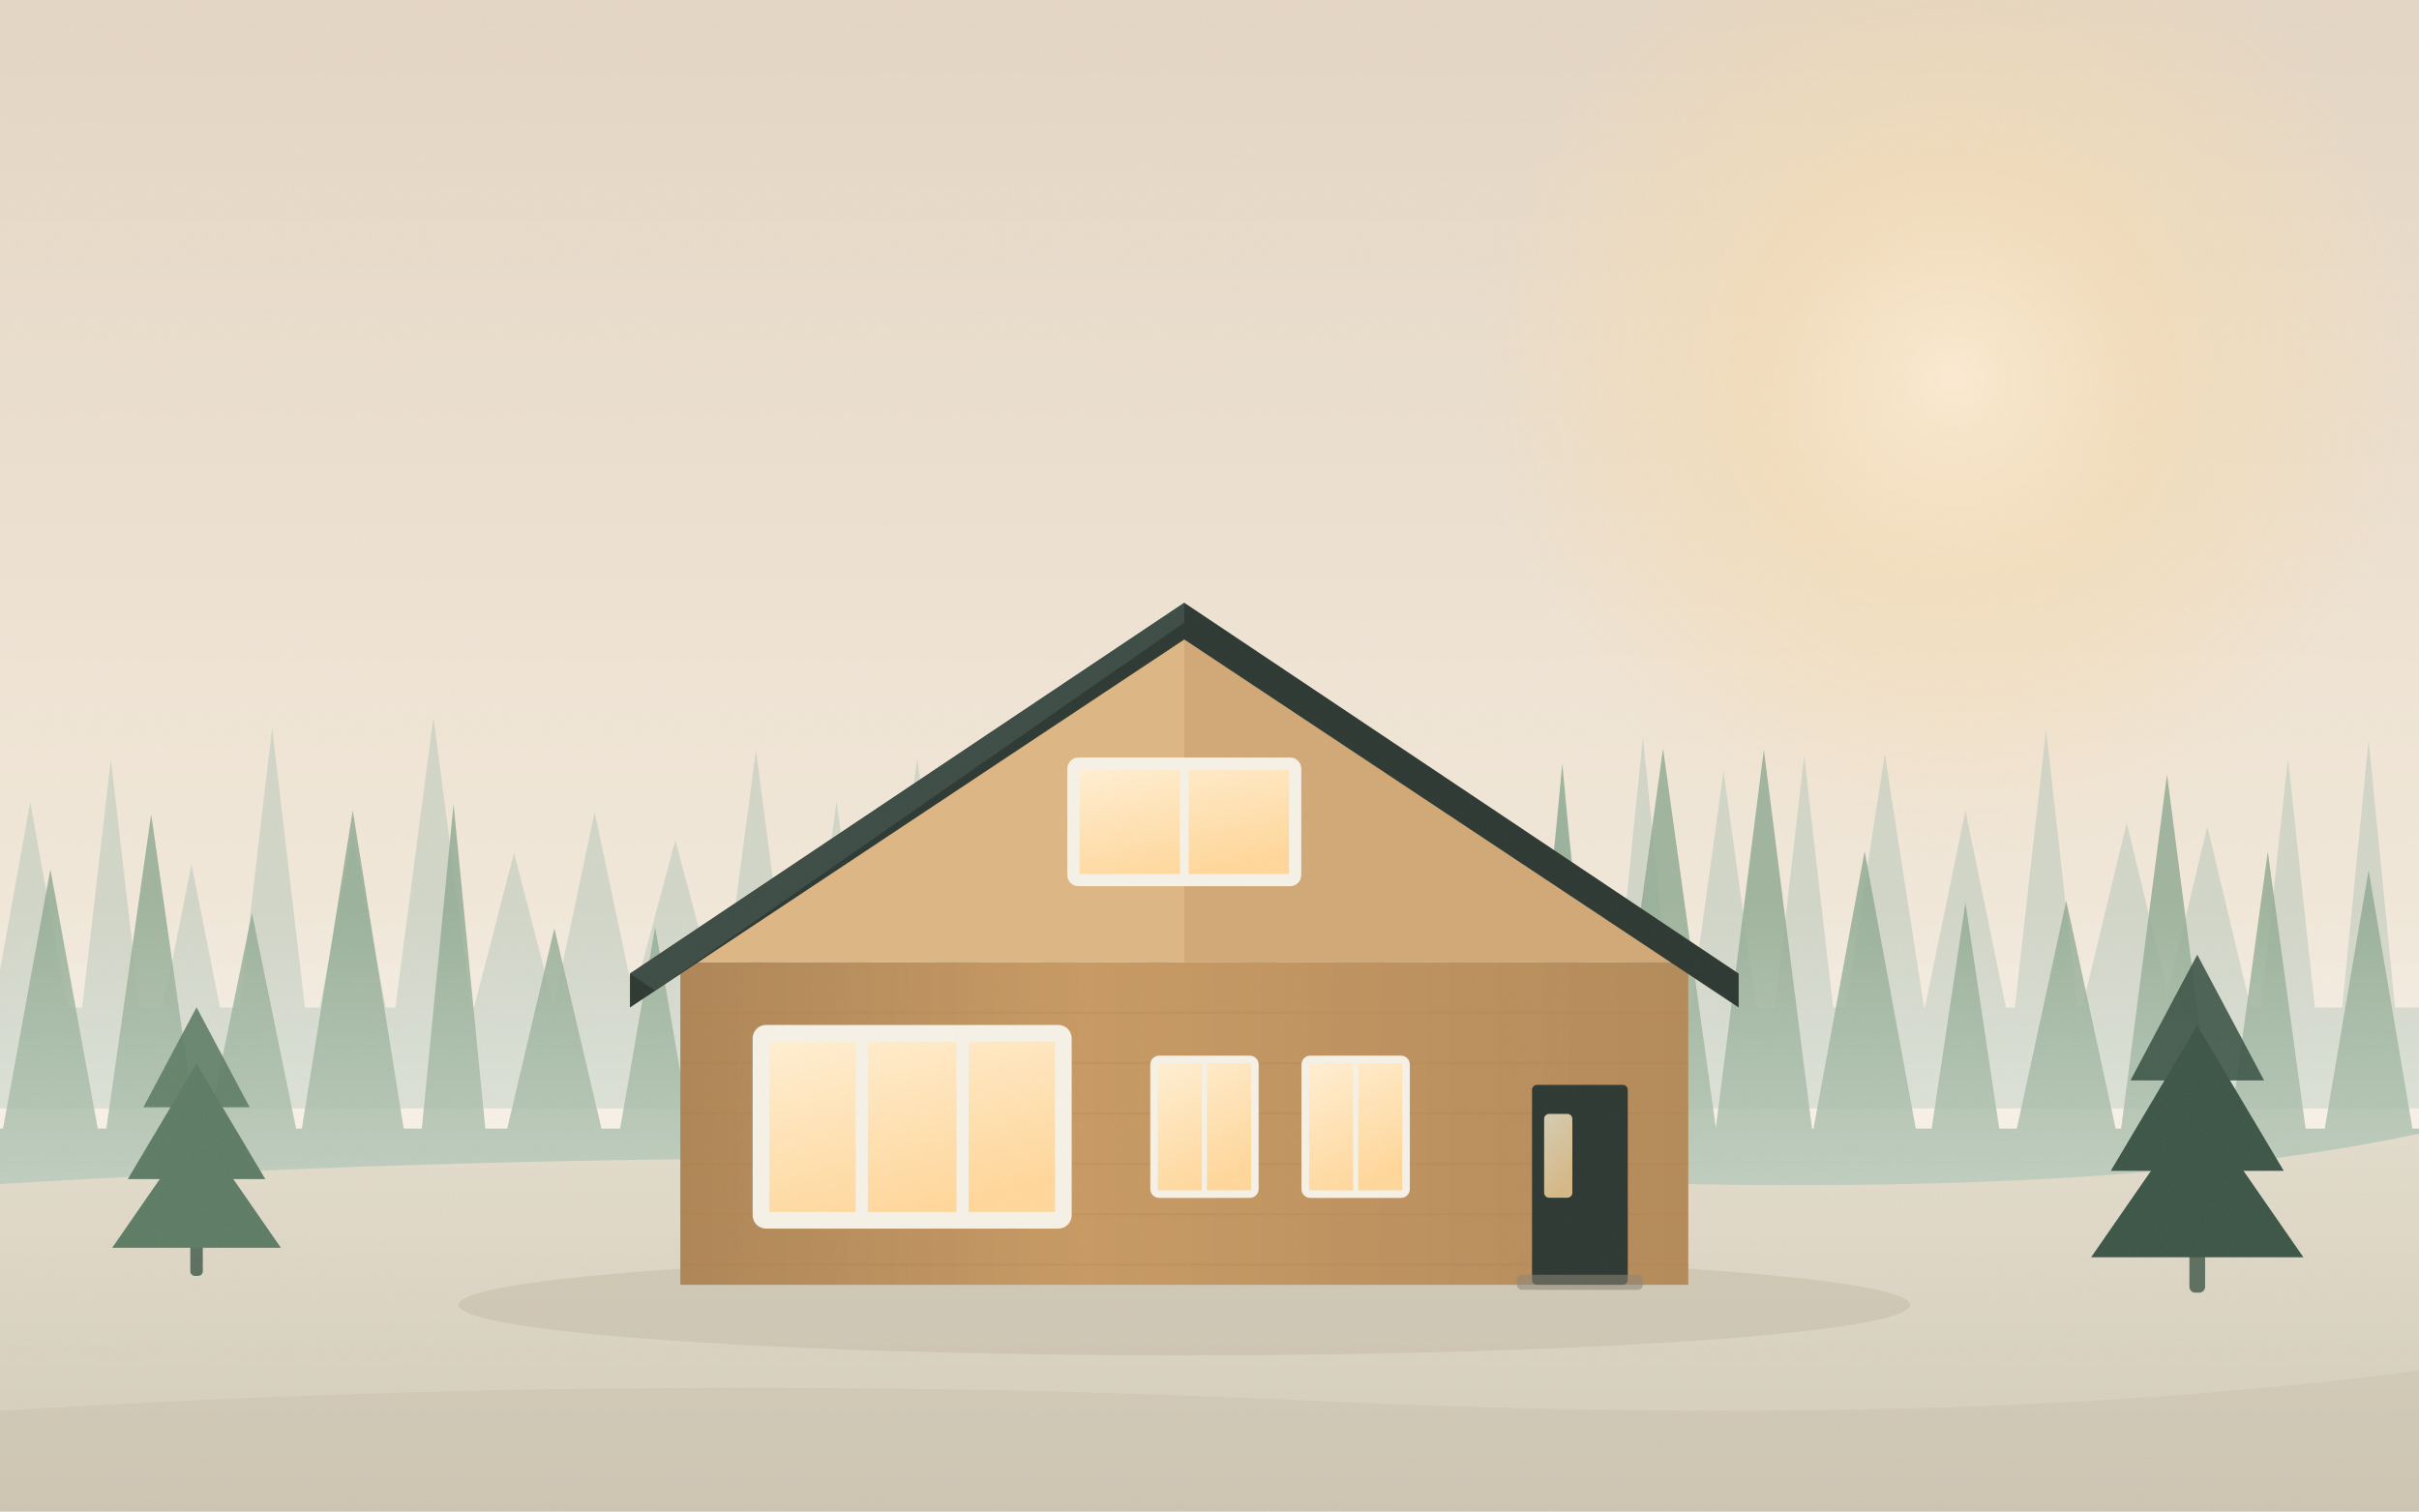
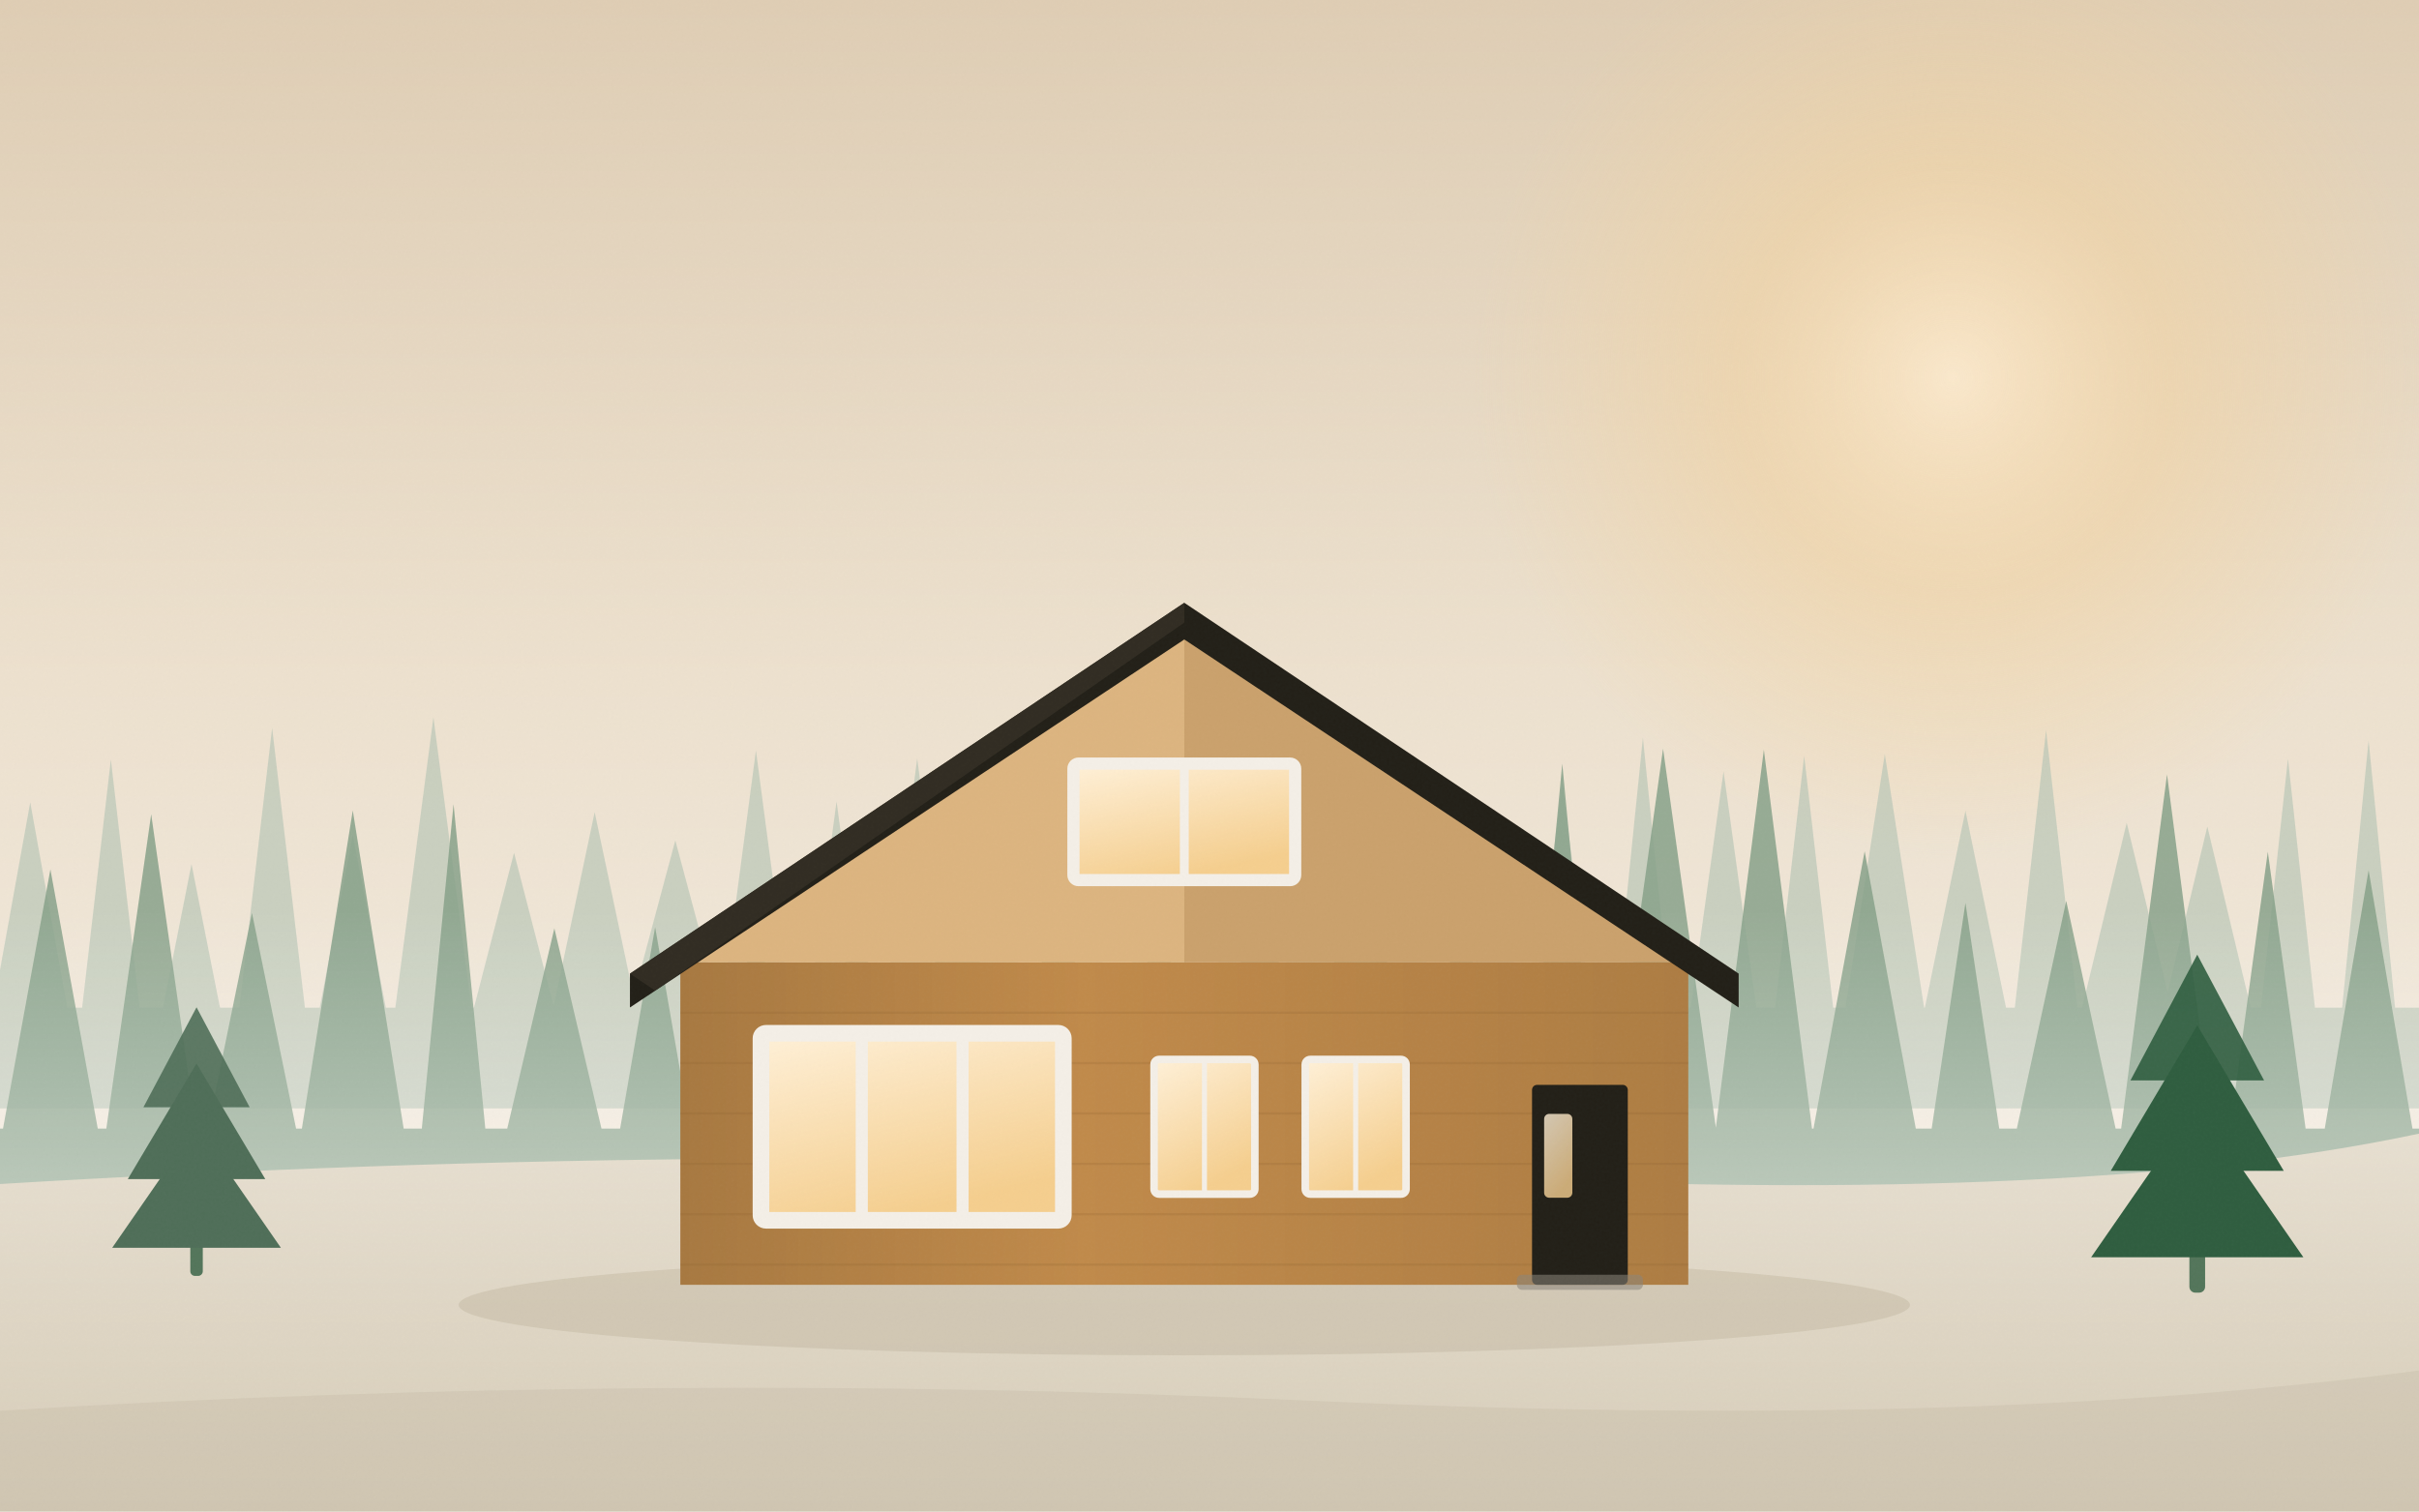
<svg xmlns="http://www.w3.org/2000/svg" viewBox="0 0 960 600" role="img" aria-label="Каркасный дом КД-23, 6×6 м, 55 м²">
  <defs>
    <linearGradient id="sky" x1="0" y1="0" x2="0" y2="1">
-       <stop offset="0" stop-color="#E4D6C3" />
-       <stop offset=".45" stop-color="#EFE4D4" />
-       <stop offset="1" stop-color="#F6F1E7" />
+       <stop offset="0" stop-color="#DFCDB4" />
+       <stop offset=".45" stop-color="#EDE1CE" />
+       <stop offset="1" stop-color="#F4EFE7" />
    </linearGradient>
    <radialGradient id="sunGlow" cx=".5" cy=".5" r=".5">
-       <stop offset="0" stop-color="#FBEBD2" stop-opacity=".95" />
-       <stop offset=".45" stop-color="#F7DCB0" stop-opacity=".55" />
-       <stop offset="1" stop-color="#F7DCB0" stop-opacity="0" />
+       <stop offset="0" stop-color="#FBE9CC" stop-opacity=".95" />
+       <stop offset=".45" stop-color="#F2D3A2" stop-opacity=".55" />
+       <stop offset="1" stop-color="#F2D3A2" stop-opacity="0" />
    </radialGradient>
    <linearGradient id="glassGrad" x1="0" y1="0" x2=".4" y2="1">
-       <stop offset="0" stop-color="#FFF0D4" />
-       <stop offset="1" stop-color="#FFD79B" />
+       <stop offset="0" stop-color="#FFF1D8" />
+       <stop offset="1" stop-color="#F5CE8E" />
    </linearGradient>
    <linearGradient id="wallShade" x1="0" y1="0" x2="1" y2="0">
      <stop offset="0" stop-color="#000" stop-opacity=".13" />
      <stop offset=".4" stop-color="#000" stop-opacity="0" />
      <stop offset="1" stop-color="#000" stop-opacity=".10" />
    </linearGradient>
    <linearGradient id="mist" x1="0" y1="0" x2="0" y2="1">
      <stop offset="0" stop-color="#fff" stop-opacity="0" />
      <stop offset="1" stop-color="#fff" stop-opacity=".55" />
    </linearGradient>
    <linearGradient id="groundGrad" x1="0" y1="0" x2="0" y2="1">
-       <stop offset="0" stop-color="#E3DCCC" />
-       <stop offset="1" stop-color="#D3CBB8" />
+       <stop offset="0" stop-color="#E7DFD0" />
+       <stop offset="1" stop-color="#D6CCB8" />
    </linearGradient>
    <filter id="grain">
      <feTurbulence type="fractalNoise" baseFrequency=".9" numOctaves="2" stitchTiles="stitch" />
      <feColorMatrix type="saturate" values="0" />
      <feComponentTransfer>
        <feFuncA type="linear" slope=".055" />
      </feComponentTransfer>
    </filter>
    <filter id="soft">
      <feGaussianBlur stdDeviation="6" />
    </filter>
  </defs>
  <rect width="960" height="600" fill="url(#sky)" />
  <circle cx="775.069" cy="150" r="190" fill="url(#sunGlow)" />
-   <path d="M-20 440 L-36.2 400.0 L-20.0 302.7 L-3.8 400.0 L-2.7 400.0 L12.0 318.5 L26.7 400.0 L32.6 400.0 L44.0 301.5 L55.4 400.0 L64.7 400.0 L76.0 343.0 L87.3 400.0 L95.0 400.0 L108.0 288.9 L121.0 400.0 L126.9 400.0 L140.0 331.4 L153.1 400.0 L156.9 400.0 L172.0 284.7 L187.1 400.0 L188.1 400.0 L204.0 338.5 L219.9 400.0 L219.6 400.0 L236.0 322.4 L252.4 400.0 L250.2 400.0 L268.0 333.6 L285.8 400.0 L286.5 400.0 L300.0 297.9 L313.5 400.0 L321.1 400.0 L332.0 318.1 L342.9 400.0 L351.2 400.0 L364.0 301.0 L376.8 400.0 L384.6 400.0 L396.0 338.3 L407.4 400.0 L416.4 400.0 L428.0 299.4 L439.6 400.0 L446.4 400.0 L460.0 314.0 L473.6 400.0 L479.6 400.0 L492.0 344.4 L504.4 400.0 L507.3 400.0 L524.0 308.0 L540.7 400.0 L543.4 400.0 L556.0 303.3 L568.6 400.0 L571.5 400.0 L588.0 318.6 L604.5 400.0 L608.6 400.0 L620.0 310.9 L631.4 400.0 L641.1 400.0 L652.0 292.8 L662.9 400.0 L671.0 400.0 L684.0 306.2 L697.0 400.0 L704.5 400.0 L716.0 300.0 L727.5 400.0 L732.4 400.0 L748.0 299.3 L763.6 400.0 L763.9 400.0 L780.0 321.8 L796.1 400.0 L799.6 400.0 L812.0 289.8 L824.4 400.0 L826.3 400.0 L844.0 326.6 L861.7 400.0 L858.8 400.0 L876.0 328.1 L893.2 400.0 L897.3 400.0 L908.0 301.1 L918.7 400.0 L929.5 400.0 L940.0 293.9 L950.5 400.0 L961.1 400.0 L972.0 320.3 L982.9 400.0 L1000 440 Z" fill="#C3CEC0" opacity="0.7" />
-   <path d="M-20 488 L-38.6 448.0 L-20.0 325.9 L-1.4 448.0 L1.2 448.0 L20.0 345.1 L38.8 448.0 L42.2 448.0 L60.0 323.2 L77.8 448.0 L82.5 448.0 L100.0 362.4 L117.5 448.0 L119.8 448.0 L140.0 321.7 L160.2 448.0 L167.4 448.0 L180.0 319.2 L192.6 448.0 L201.3 448.0 L220.0 368.5 L238.7 448.0 L246.1 448.0 L260.0 368.0 L273.9 448.0 L287.2 448.0 L300.0 356.6 L312.8 448.0 L327.2 448.0 L340.0 346.1 L352.8 448.0 L362.7 448.0 L380.0 312.4 L397.3 448.0 L406.1 448.0 L420.0 322.9 L433.9 448.0 L447.5 448.0 L460.0 343.1 L472.5 448.0 L485.2 448.0 L500.0 312.7 L514.8 448.0 L519.8 448.0 L540.0 310.7 L560.2 448.0 L561.7 448.0 L580.0 360.5 L598.3 448.0 L606.3 448.0 L620.0 303.1 L633.7 448.0 L639.0 448.0 L660.0 297.2 L681.0 448.0 L680.9 448.0 L700.0 297.6 L719.1 448.0 L719.7 448.0 L740.0 337.9 L760.3 448.0 L766.6 448.0 L780.0 358.4 L793.4 448.0 L800.4 448.0 L820.0 357.6 L839.6 448.0 L841.8 448.0 L860.0 307.4 L878.2 448.0 L885.0 448.0 L900.0 338.1 L915.0 448.0 L922.6 448.0 L940.0 345.4 L957.4 448.0 L967.2 448.0 L980.0 305.1 L992.8 448.0 L1000 488 Z" fill="#93AB94" opacity="0.85" />
+   <path d="M-20 440 L-36.2 400.0 L-20.0 302.7 L-3.8 400.0 L-2.7 400.0 L12.0 318.5 L26.7 400.0 L32.6 400.0 L44.0 301.5 L55.4 400.0 L64.7 400.0 L76.0 343.0 L87.3 400.0 L95.0 400.0 L108.0 288.9 L121.0 400.0 L126.9 400.0 L140.0 331.4 L153.1 400.0 L156.9 400.0 L172.0 284.7 L187.1 400.0 L188.1 400.0 L204.0 338.5 L219.9 400.0 L219.6 400.0 L236.0 322.4 L252.4 400.0 L250.2 400.0 L268.0 333.6 L285.8 400.0 L286.5 400.0 L300.0 297.9 L313.5 400.0 L321.1 400.0 L332.0 318.1 L342.9 400.0 L351.2 400.0 L364.0 301.0 L376.8 400.0 L384.6 400.0 L396.0 338.3 L407.4 400.0 L416.4 400.0 L428.0 299.4 L439.6 400.0 L446.4 400.0 L460.0 314.0 L473.6 400.0 L479.6 400.0 L492.0 344.4 L504.4 400.0 L507.3 400.0 L524.0 308.0 L540.7 400.0 L543.4 400.0 L556.0 303.3 L568.6 400.0 L571.5 400.0 L588.0 318.6 L604.5 400.0 L608.6 400.0 L620.0 310.9 L631.4 400.0 L641.1 400.0 L652.0 292.8 L662.9 400.0 L671.0 400.0 L684.0 306.2 L697.0 400.0 L704.5 400.0 L716.0 300.0 L727.5 400.0 L732.4 400.0 L748.0 299.3 L763.6 400.0 L763.9 400.0 L780.0 321.8 L796.1 400.0 L799.6 400.0 L812.0 289.8 L824.4 400.0 L826.3 400.0 L844.0 326.6 L861.7 400.0 L858.8 400.0 L876.0 328.1 L893.2 400.0 L897.3 400.0 L908.0 301.1 L918.7 400.0 L929.5 400.0 L940.0 293.9 L950.5 400.0 L961.1 400.0 L972.0 320.3 L982.9 400.0 L1000 440 Z" fill="#B9C6B7" opacity="0.7" />
+   <path d="M-20 488 L-38.6 448.0 L-20.0 325.9 L-1.4 448.0 L1.2 448.0 L20.0 345.1 L38.8 448.0 L42.2 448.0 L60.0 323.2 L77.8 448.0 L82.5 448.0 L100.0 362.4 L117.5 448.0 L119.8 448.0 L140.0 321.7 L160.2 448.0 L167.4 448.0 L180.0 319.2 L192.6 448.0 L201.3 448.0 L220.0 368.5 L238.7 448.0 L246.1 448.0 L260.0 368.0 L273.9 448.0 L287.2 448.0 L300.0 356.6 L312.8 448.0 L327.2 448.0 L340.0 346.1 L352.8 448.0 L362.7 448.0 L380.0 312.4 L397.3 448.0 L406.1 448.0 L420.0 322.9 L433.9 448.0 L447.5 448.0 L460.0 343.1 L472.5 448.0 L485.2 448.0 L500.0 312.7 L514.8 448.0 L519.8 448.0 L540.0 310.7 L560.2 448.0 L561.7 448.0 L580.0 360.5 L598.3 448.0 L606.3 448.0 L620.0 303.1 L633.7 448.0 L639.0 448.0 L660.0 297.2 L681.0 448.0 L680.9 448.0 L700.0 297.6 L719.1 448.0 L719.7 448.0 L740.0 337.9 L760.3 448.0 L766.6 448.0 L780.0 358.4 L793.4 448.0 L800.4 448.0 L820.0 357.6 L839.6 448.0 L841.8 448.0 L860.0 307.4 L878.2 448.0 L885.0 448.0 L900.0 338.1 L915.0 448.0 L922.6 448.0 L940.0 345.4 L957.4 448.0 L967.2 448.0 L980.0 305.1 L992.8 448.0 L1000 488 Z" fill="#87A189" opacity="0.85" />
  <rect x="0" y="360" width="960" height="130" fill="url(#mist)" opacity=".7" />
  <path d="M0 470 Q300 452 560 466 T960 450 V600 H0 Z" fill="url(#groundGrad)" />
  <g transform="translate(78 504) scale(0.62)">
-     <rect x="-4" y="-24" width="8" height="28" rx="3" fill="#3E5748" opacity=".8" />
-     <path d="M0 -168 L34 -104 H-34 Z" fill="#5F7D66" opacity=".9" />
-     <path d="M0 -132 L44 -58 H-44 Z" fill="#5F7D66" />
-     <path d="M0 -92 L54 -14 H-54 Z" fill="#5F7D66" />
+     <rect x="-4" y="-24" width="8" height="28" rx="3" fill="#2F5D3F" opacity=".8" />
+     <path d="M0 -168 L34 -104 H-34 Z" fill="#4F6E58" opacity=".9" />
+     <path d="M0 -132 L44 -58 H-44 Z" fill="#4F6E58" />
+     <path d="M0 -92 L54 -14 H-54 Z" fill="#4F6E58" />
  </g>
  <g>
-     <ellipse cx="470" cy="518" rx="288" ry="20" fill="#BFB7A2" opacity=".45" />
-     <rect x="270" y="382" width="400" height="128" fill="#C89A64" />
-     <polygon points="270,382 470,246 670,382" fill="#DDB684" />
-     <polygon points="470,246 670,382 470,382" fill="#A87B47" opacity=".22" />
+     <ellipse cx="470" cy="518" rx="288" ry="20" fill="#C0B6A0" opacity=".45" />
+     <rect x="270" y="382" width="400" height="128" fill="#C08A4A" />
+     <polygon points="270,382 470,246 670,382" fill="#DCB47F" />
+     <polygon points="470,246 670,382 470,382" fill="#8A5E2B" opacity=".22" />
    <rect x="270" y="382" width="400" height="128" fill="url(#wallShade)" />
-     <line x1="270" y1="402" x2="670" y2="402" stroke="#A87B47" stroke-width=".9" opacity=".2" />
-     <line x1="270" y1="422" x2="670" y2="422" stroke="#A87B47" stroke-width=".9" opacity=".2" />
-     <line x1="270" y1="442" x2="670" y2="442" stroke="#A87B47" stroke-width=".9" opacity=".2" />
-     <line x1="270" y1="462" x2="670" y2="462" stroke="#A87B47" stroke-width=".9" opacity=".2" />
-     <line x1="270" y1="482" x2="670" y2="482" stroke="#A87B47" stroke-width=".9" opacity=".2" />
-     <line x1="270" y1="502" x2="670" y2="502" stroke="#A87B47" stroke-width=".9" opacity=".2" />
-     <path d="M250 386.48 L470 239.28 L690 386.48 L690 399.92 L470 253.84 L250 399.92 Z" fill="#2E3A33" />
-     <path d="M250 386.48 L470 239.28 L470 247.12 L260 393.2  Z" fill="#3F5049" opacity=".9" />
+     <line x1="270" y1="402" x2="670" y2="402" stroke="#8A5E2B" stroke-width=".9" opacity=".2" />
+     <line x1="270" y1="422" x2="670" y2="422" stroke="#8A5E2B" stroke-width=".9" opacity=".2" />
+     <line x1="270" y1="442" x2="670" y2="442" stroke="#8A5E2B" stroke-width=".9" opacity=".2" />
+     <line x1="270" y1="462" x2="670" y2="462" stroke="#8A5E2B" stroke-width=".9" opacity=".2" />
+     <line x1="270" y1="482" x2="670" y2="482" stroke="#8A5E2B" stroke-width=".9" opacity=".2" />
+     <line x1="270" y1="502" x2="670" y2="502" stroke="#8A5E2B" stroke-width=".9" opacity=".2" />
+     <path d="M250 386.48 L470 239.28 L690 386.48 L690 399.92 L470 253.84 L250 399.92 Z" fill="#221F17" />
+     <path d="M250 386.48 L470 239.28 L470 247.12 L260 393.2  Z" fill="#332E23" opacity=".9" />
    <g>
      <rect x="426" y="303.12" width="88" height="46.24" rx="2" fill="url(#glassGrad)" />
-       <line x1="470" y1="303.12" x2="470" y2="349.36" stroke="#F6F1E7" stroke-width="3.52" />
-       <rect x="426" y="303.12" width="88" height="46.24" rx="2" fill="none" stroke="#F6F1E7" stroke-width="4.84" />
+       <line x1="470" y1="303.12" x2="470" y2="349.36" stroke="#F4EFE7" stroke-width="3.52" />
+       <rect x="426" y="303.12" width="88" height="46.24" rx="2" fill="none" stroke="#F4EFE7" stroke-width="4.84" />
    </g>
    <g>
      <rect x="302" y="410.16" width="120" height="74.24" rx="2" fill="url(#glassGrad)" />
-       <line x1="342" y1="410.16" x2="342" y2="484.4" stroke="#F6F1E7" stroke-width="4.8" />
-       <line x1="382" y1="410.16" x2="382" y2="484.4" stroke="#F6F1E7" stroke-width="4.8" />
-       <rect x="302" y="410.16" width="120" height="74.24" rx="2" fill="none" stroke="#F6F1E7" stroke-width="6.6" />
+       <line x1="342" y1="410.16" x2="342" y2="484.4" stroke="#F4EFE7" stroke-width="4.8" />
+       <line x1="382" y1="410.16" x2="382" y2="484.4" stroke="#F4EFE7" stroke-width="4.8" />
+       <rect x="302" y="410.16" width="120" height="74.24" rx="2" fill="none" stroke="#F4EFE7" stroke-width="6.6" />
    </g>
    <g>
      <rect x="458" y="420.554" width="40" height="53.453" rx="2" fill="url(#glassGrad)" />
-       <line x1="478" y1="420.554" x2="478" y2="474.006" stroke="#F6F1E7" stroke-width="2" />
-       <rect x="458" y="420.554" width="40" height="53.453" rx="2" fill="none" stroke="#F6F1E7" stroke-width="3" />
+       <line x1="478" y1="420.554" x2="478" y2="474.006" stroke="#F4EFE7" stroke-width="2" />
+       <rect x="458" y="420.554" width="40" height="53.453" rx="2" fill="none" stroke="#F4EFE7" stroke-width="3" />
    </g>
    <g>
      <rect x="518" y="420.554" width="40" height="53.453" rx="2" fill="url(#glassGrad)" />
-       <line x1="538" y1="420.554" x2="538" y2="474.006" stroke="#F6F1E7" stroke-width="2" />
-       <rect x="518" y="420.554" width="40" height="53.453" rx="2" fill="none" stroke="#F6F1E7" stroke-width="3" />
+       <line x1="538" y1="420.554" x2="538" y2="474.006" stroke="#F4EFE7" stroke-width="2" />
+       <rect x="518" y="420.554" width="40" height="53.453" rx="2" fill="none" stroke="#F4EFE7" stroke-width="3" />
    </g>
    <g>
-       <rect x="608" y="430.64" width="38" height="79.36" rx="2" fill="#2E3A33" />
+       <rect x="608" y="430.64" width="38" height="79.36" rx="2" fill="#221F17" />
      <rect x="612.8" y="442.16" width="11.2" height="33.28" rx="2" fill="url(#glassGrad)" opacity=".8" />
-       <rect x="602" y="506" width="50" height="6" rx="2" fill="#8C8578" opacity=".55" />
+       <rect x="602" y="506" width="50" height="6" rx="2" fill="#8A857A" opacity=".55" />
    </g>
  </g>
  <g transform="translate(872 510) scale(0.78)">
-     <rect x="-4" y="-24" width="8" height="28" rx="3" fill="#3E5748" opacity=".8" />
-     <path d="M0 -168 L34 -104 H-34 Z" fill="#3E5748" opacity=".9" />
-     <path d="M0 -132 L44 -58 H-44 Z" fill="#3E5748" />
-     <path d="M0 -92 L54 -14 H-54 Z" fill="#3E5748" />
+     <rect x="-4" y="-24" width="8" height="28" rx="3" fill="#2F5D3F" opacity=".8" />
+     <path d="M0 -168 L34 -104 H-34 Z" fill="#2F5D3F" opacity=".9" />
+     <path d="M0 -132 L44 -58 H-44 Z" fill="#2F5D3F" />
+     <path d="M0 -92 L54 -14 H-54 Z" fill="#2F5D3F" />
  </g>
-   <path d="M0 560 Q260 544 520 556 T960 544 V600 H0 Z" fill="#BFB7A2" opacity=".3" />
+   <path d="M0 560 Q260 544 520 556 T960 544 V600 H0 Z" fill="#C0B6A0" opacity=".3" />
  <rect width="960" height="600" filter="url(#grain)" opacity=".45" />
</svg>
